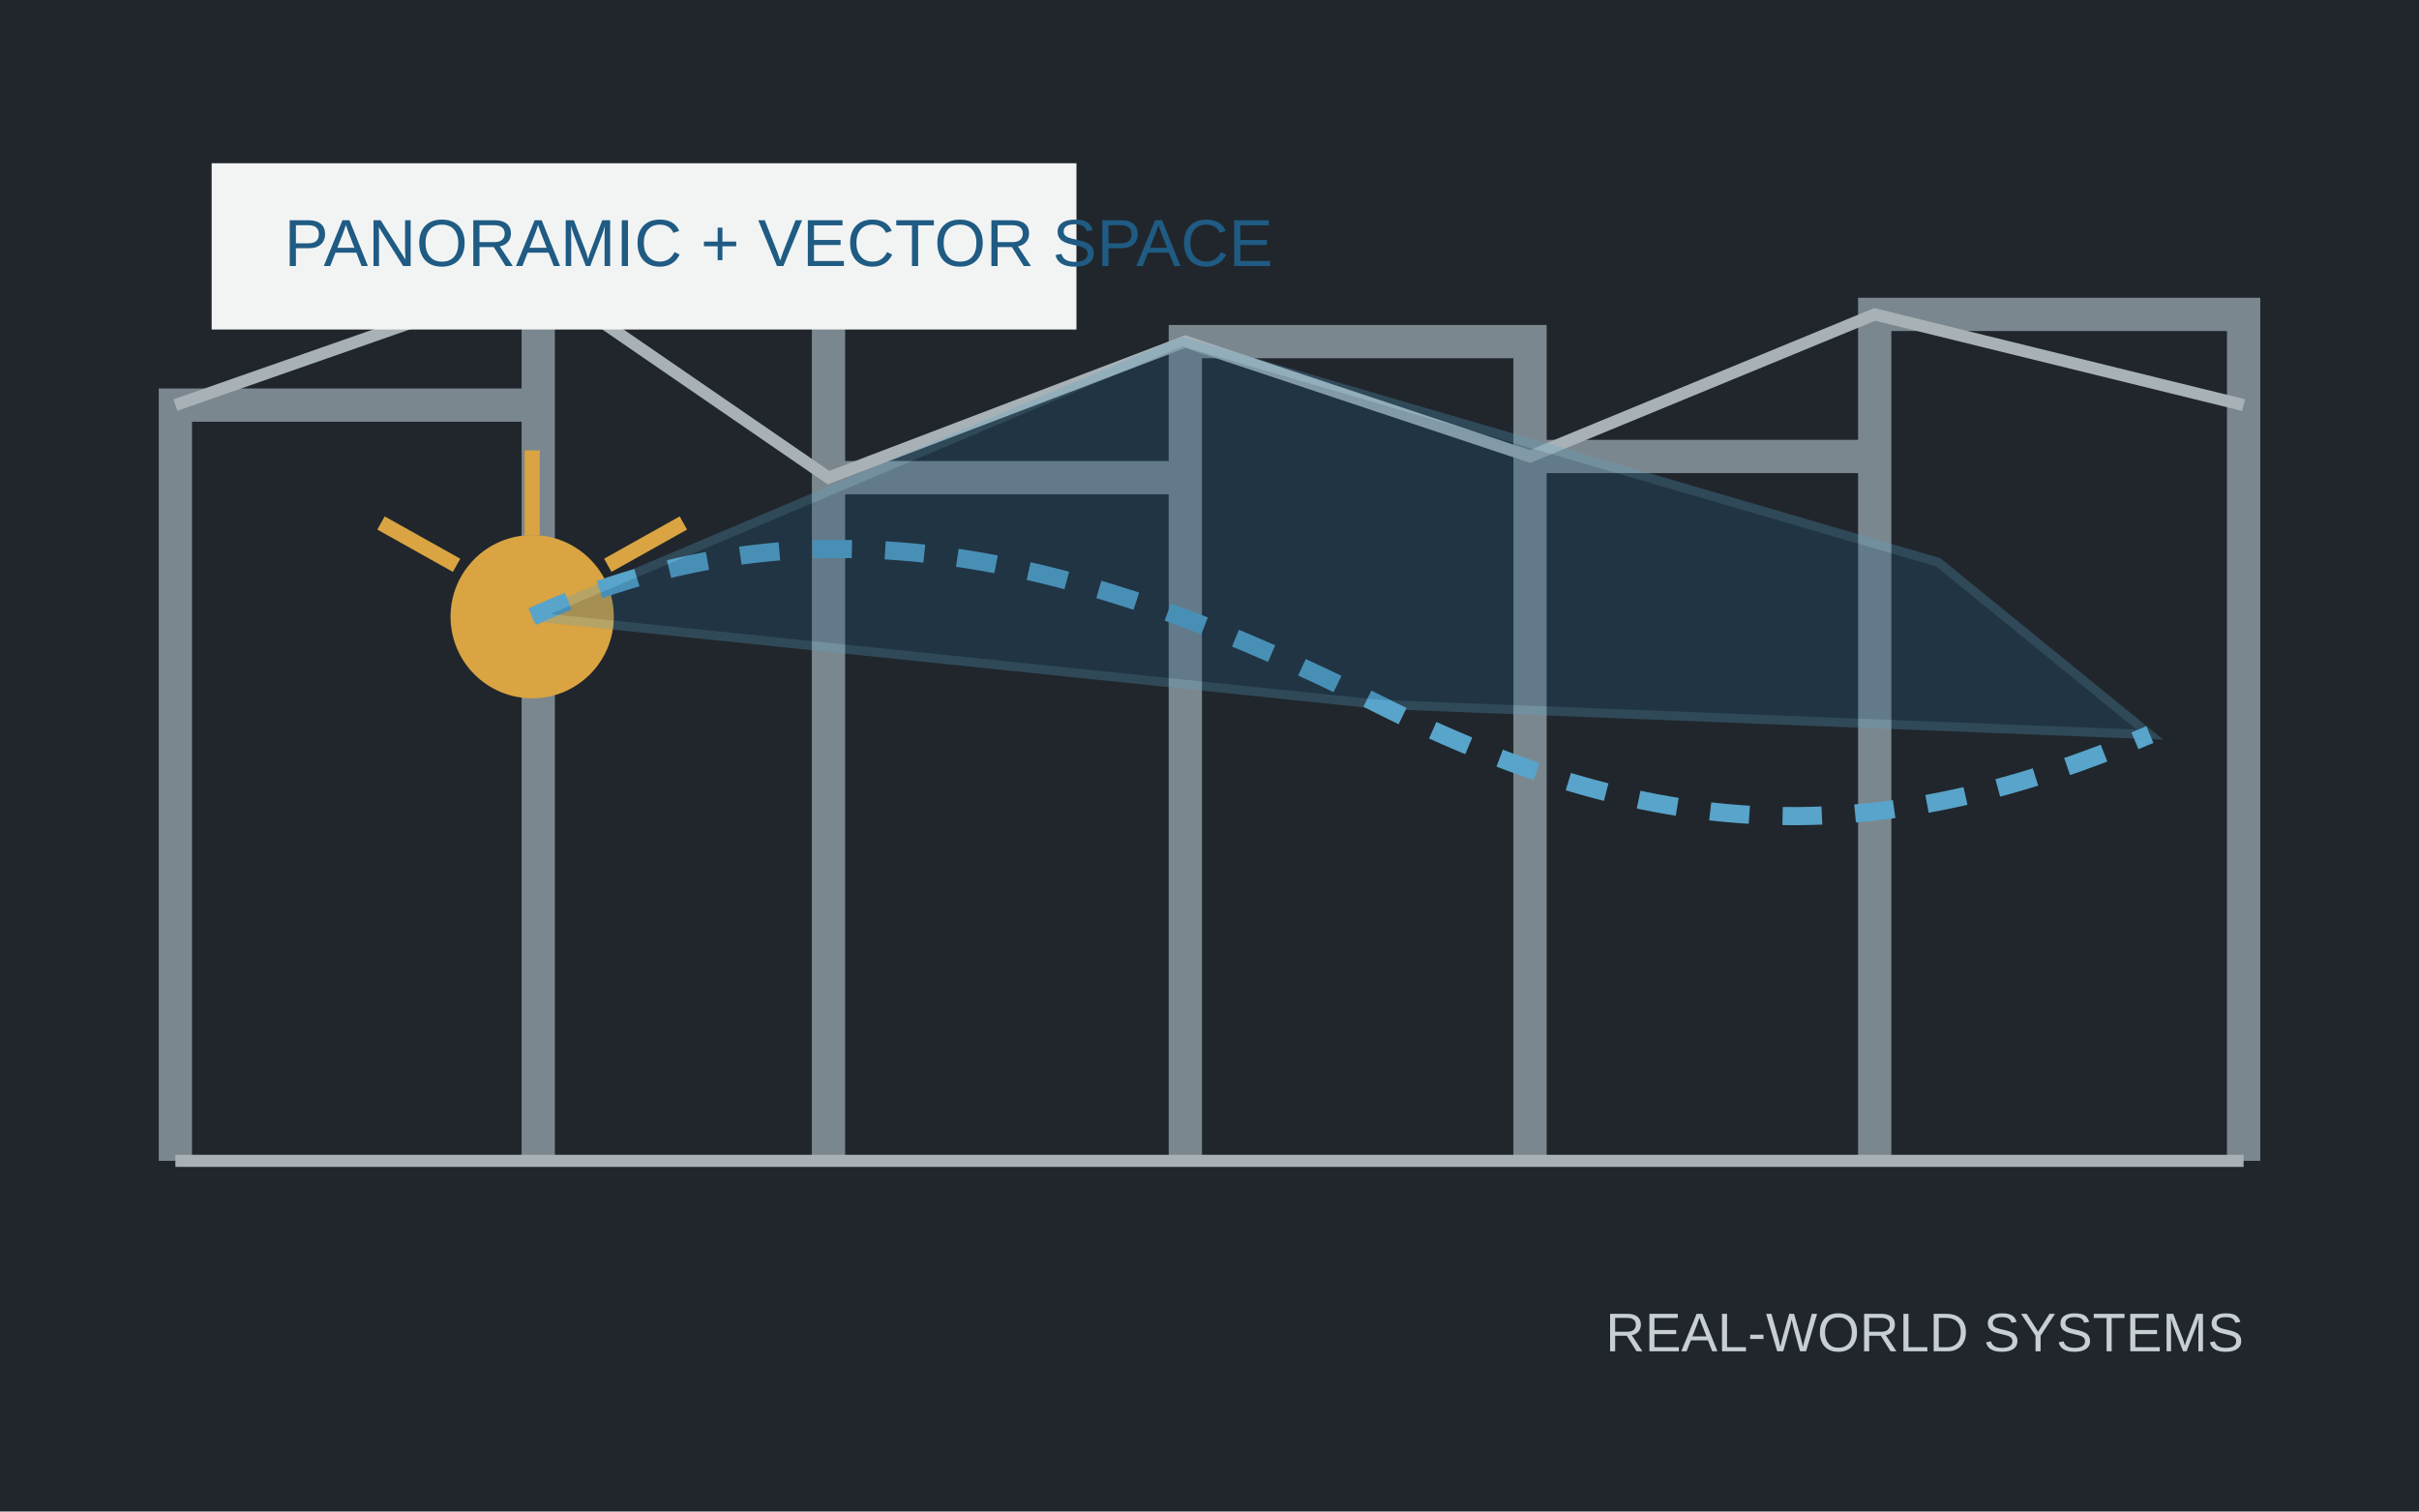
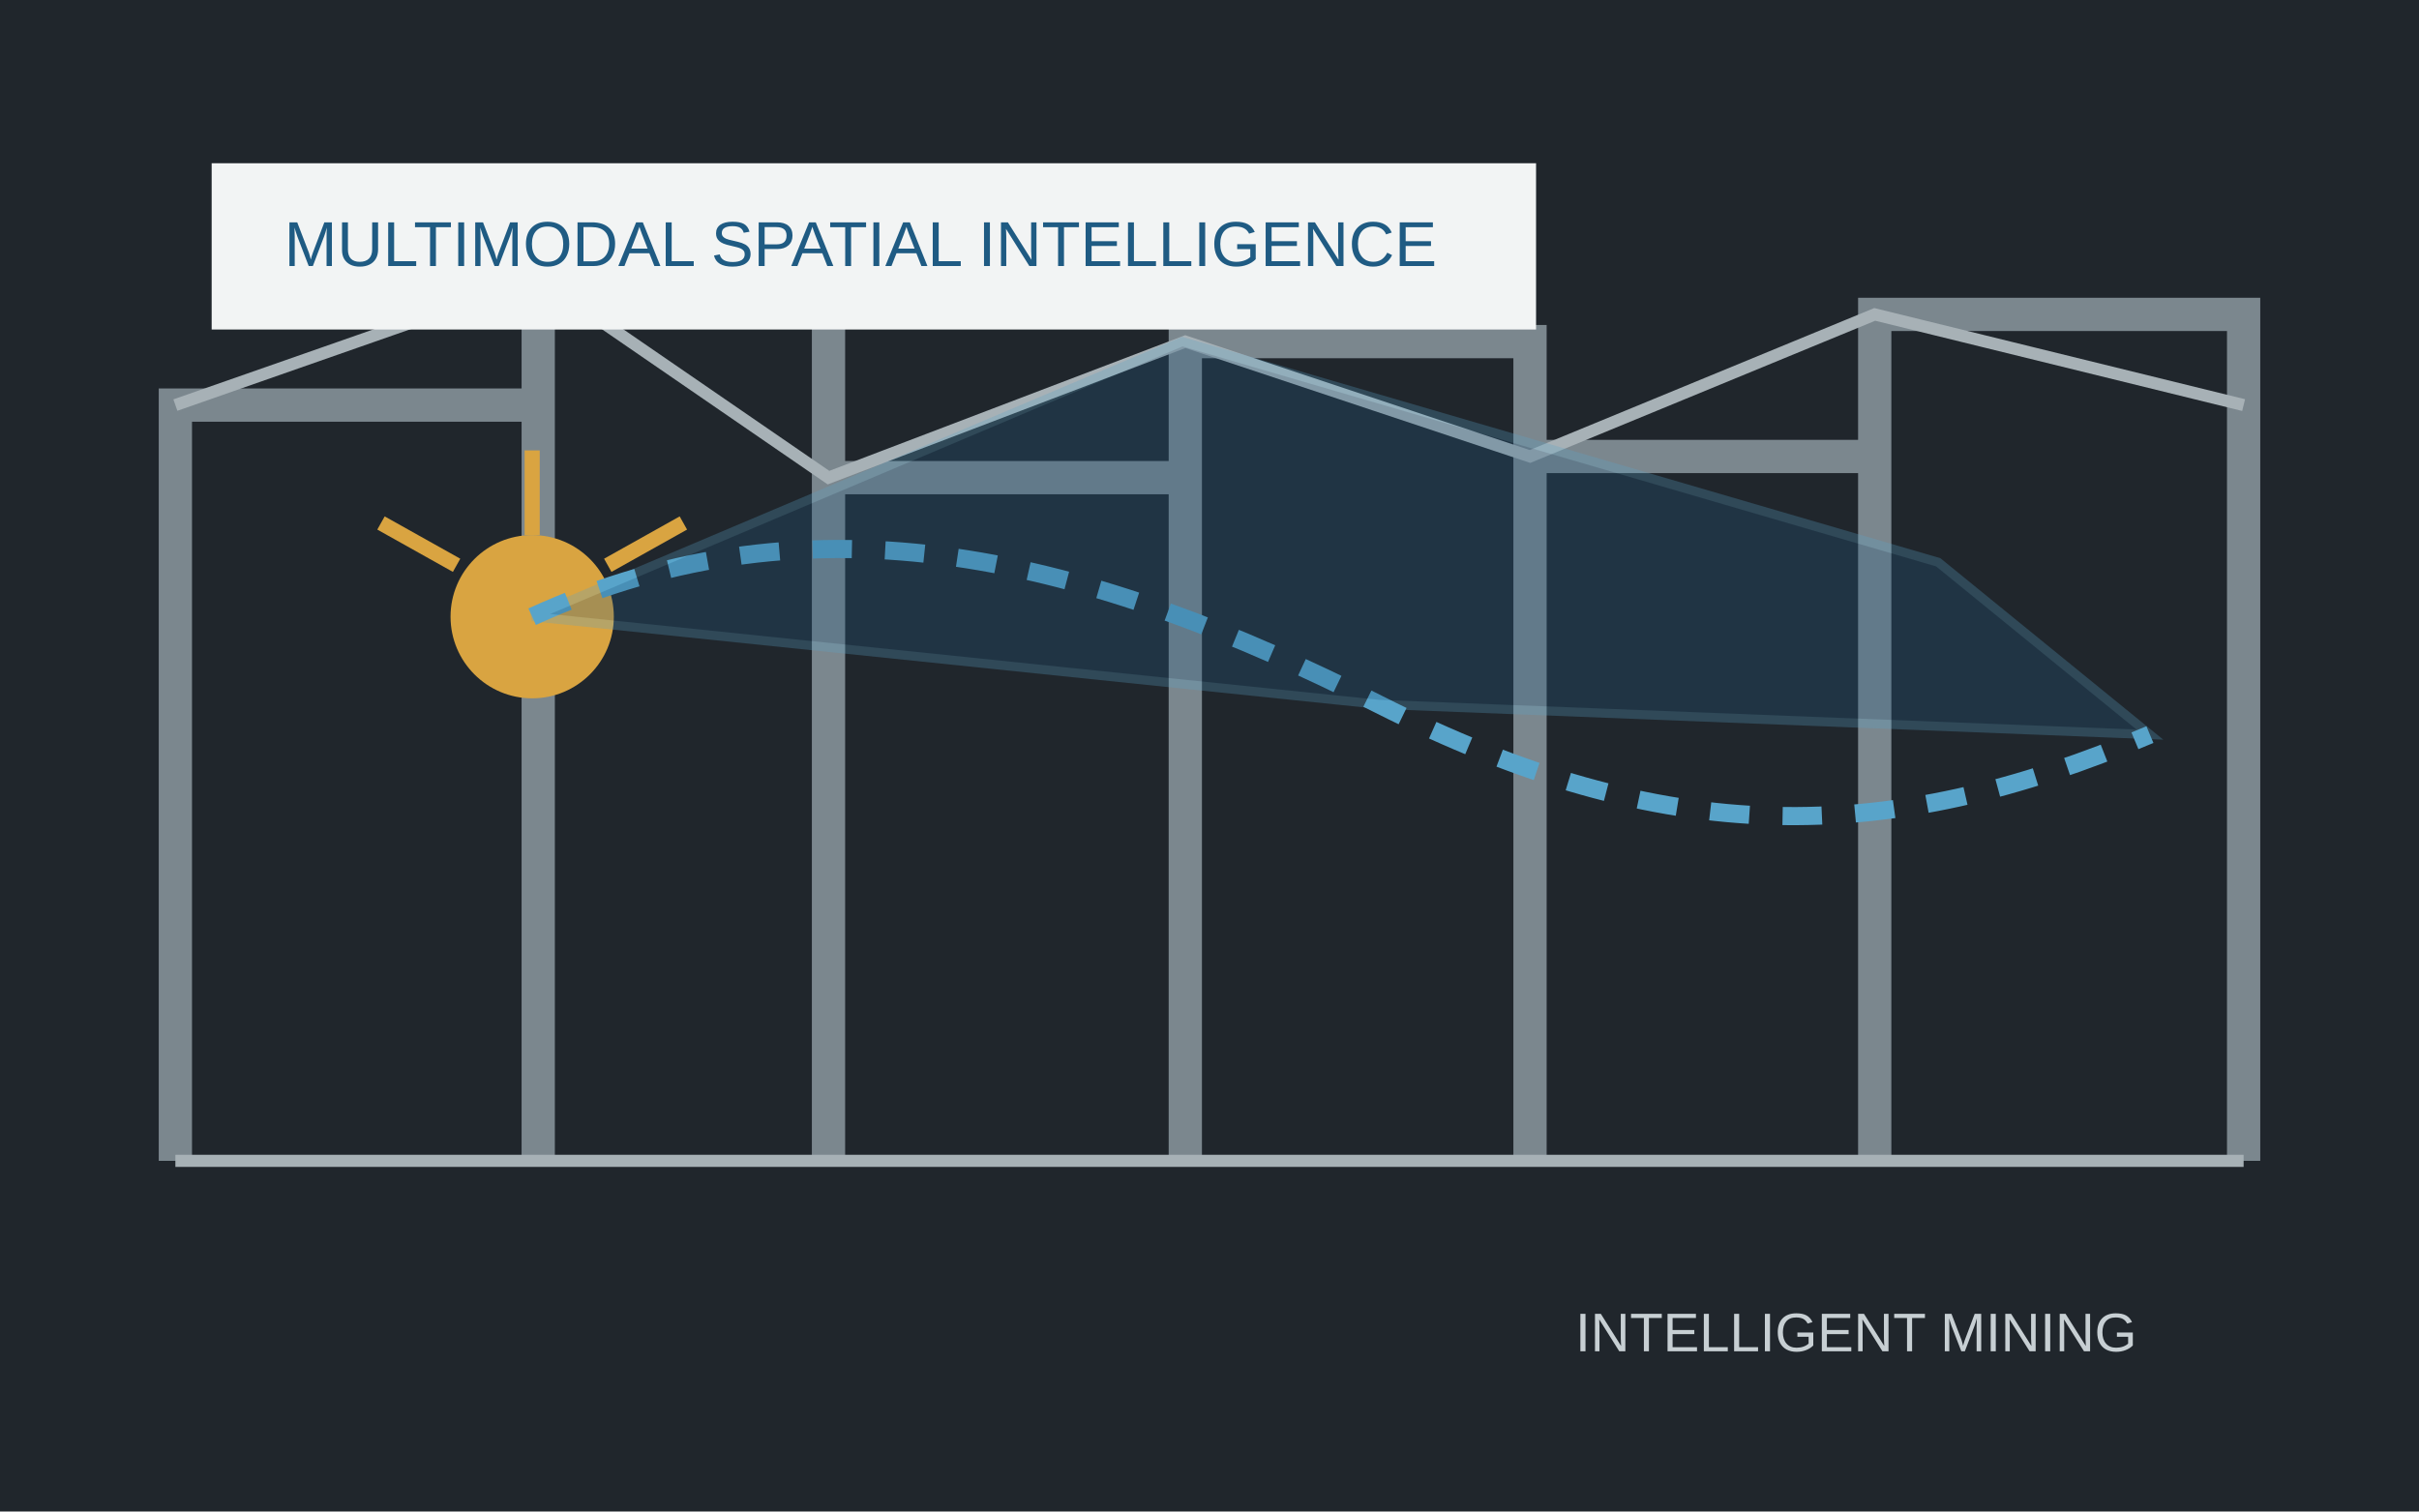
<svg xmlns="http://www.w3.org/2000/svg" viewBox="0 0 800 500" role="img" aria-labelledby="title desc">
  <rect width="800" height="500" fill="#20262c" />
  <path d="M58 384V134h120v250M178 384V92h96v292M274 384V158h118v226M392 384V113h114v271M506 384V151h114v233M620 384V104h122v280" fill="none" stroke="#7b878e" stroke-width="11" />
  <path d="M58 384h684M58 134l120-42 96 66 118-45 114 38 114-47 122 30" fill="none" stroke="#a7b1b6" stroke-width="4" />
  <circle cx="176" cy="204" r="27" fill="#d9a441" />
  <path d="M176 177v-28M151 187l-25-14M201 187l25-14" stroke="#d9a441" stroke-width="5" />
  <path d="M176 204C270 161 361 185 456 233s168 47 255 10" fill="none" stroke="#58a4ca" stroke-width="6" stroke-dasharray="13 11" />
  <path d="M176 204l215-91 250 73 70 57-255-10z" fill="#1f5b83" opacity="0.28" stroke="#58a4ca" stroke-width="3" />
-   <rect x="70" y="54" width="286" height="55" fill="#f2f4f4" />
-   <text x="94" y="88" font-family="Arial, sans-serif" font-size="22" fill="#1f5b83">PANORAMIC + VECTOR SPACE</text>
-   <text x="531" y="447" font-family="Arial, sans-serif" font-size="18" fill="#c7cfd3">REAL-WORLD SYSTEMS</text>
+   <rect x="70" y="54" width="438" height="55" fill="#f2f4f4" />
+   <text x="94" y="88" font-family="Arial, sans-serif" font-size="21" fill="#1f5b83">MULTIMODAL SPATIAL INTELLIGENCE</text>
+   <text x="521" y="447" font-family="Arial, sans-serif" font-size="18" fill="#c7cfd3">INTELLIGENT MINING</text>
</svg>
